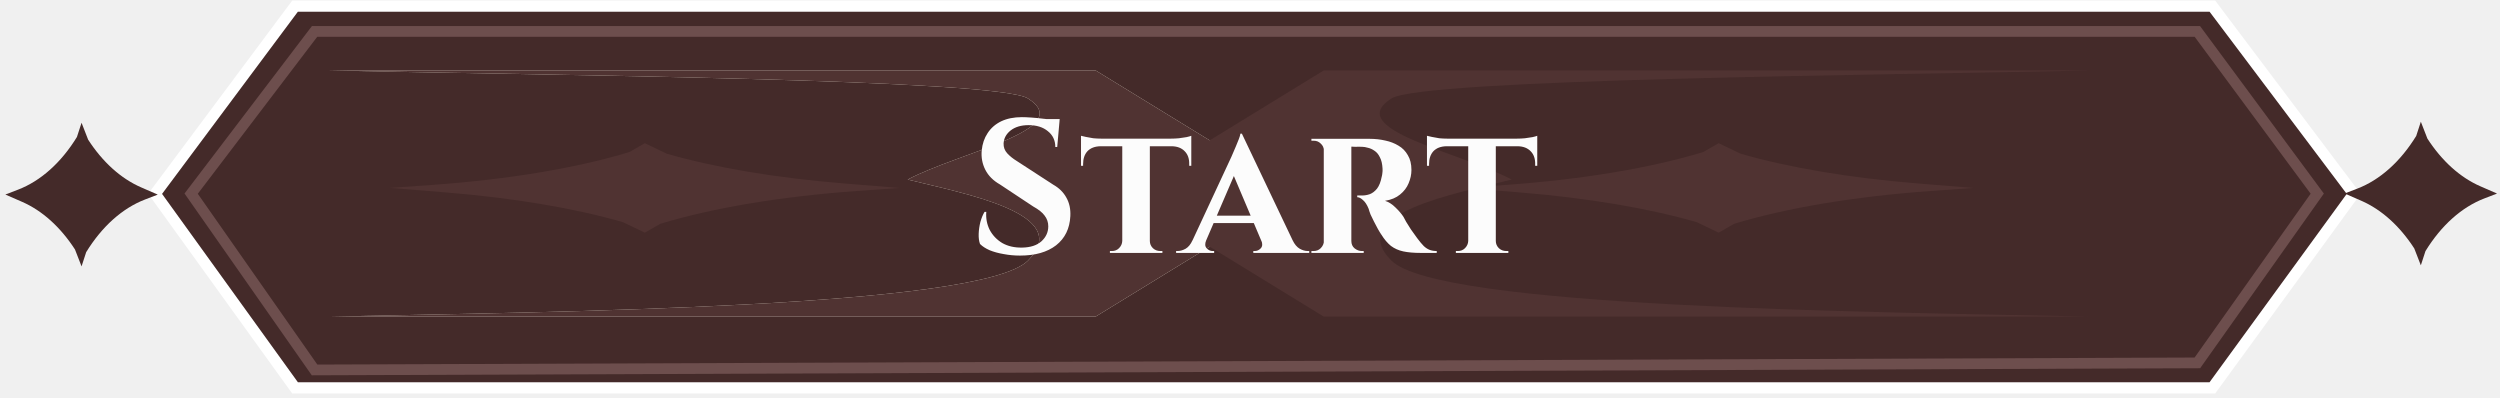
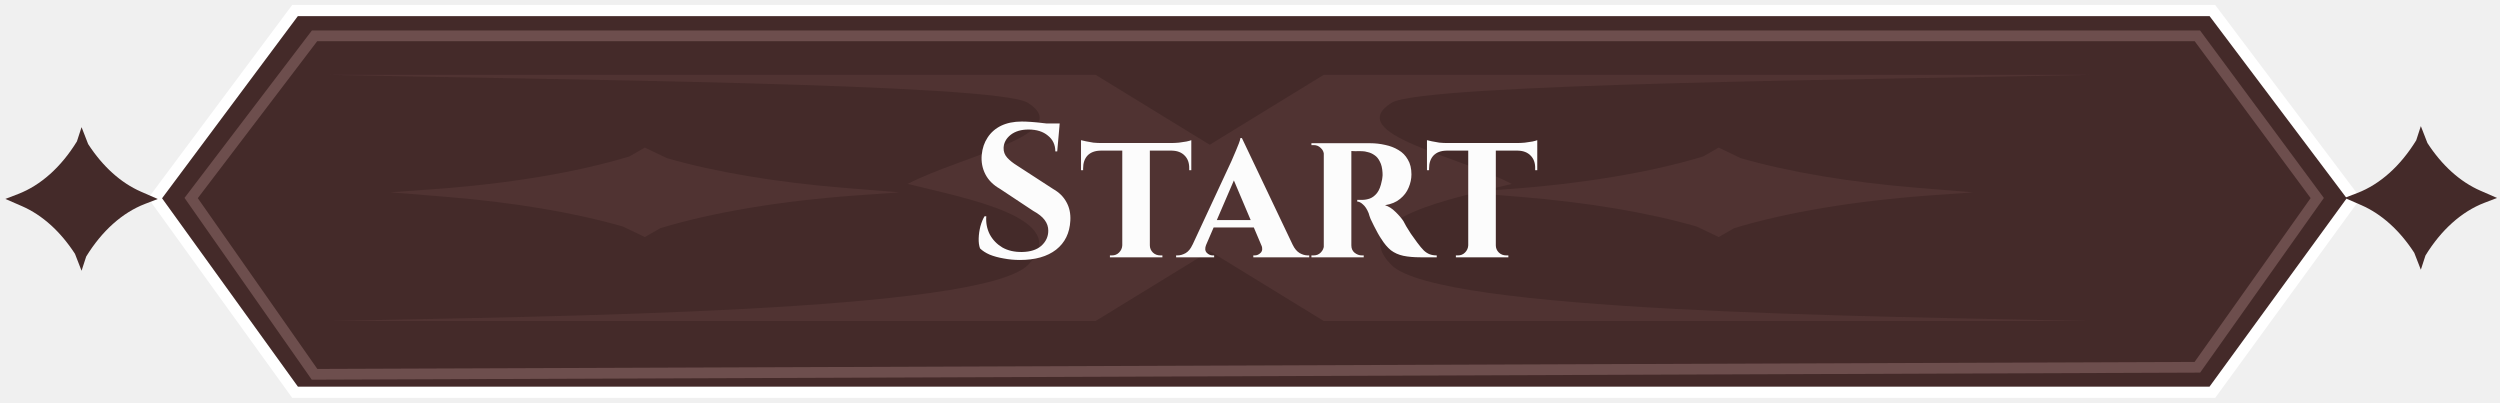
- <svg xmlns="http://www.w3.org/2000/svg" width="447" height="71" viewBox="0 0 447 71" fill="none">
-   <path d="M52.756 1.095H395.57L420.839 34.657L395.57 69.35H52.756L27.736 34.657L52.756 1.095Z" fill="#442A29" stroke="white" stroke-width="2" stroke-miterlimit="10" />
-   <path d="M15.409 45.086C18.222 40.505 21.877 37.23 25.93 35.671L28.208 34.796L25.209 33.489C21.61 31.917 18.351 28.979 15.758 24.973L14.582 21.951L13.755 24.493C10.943 29.075 7.287 32.349 3.234 33.908L0.956 34.784L3.956 36.091C7.555 37.662 10.813 40.601 13.407 44.606L14.582 47.629L15.409 45.086Z" fill="#442A29" />
-   <path d="M433.673 44.898C436.485 40.317 440.141 37.042 444.194 35.483L446.472 34.608L443.473 33.301C439.874 31.729 436.615 28.791 434.021 24.785L432.846 21.763L432.019 24.305C429.206 28.887 425.551 32.161 421.498 33.72L419.22 34.596L422.219 35.903C425.818 37.474 429.077 40.413 431.671 44.419L432.846 47.441L433.673 44.898Z" fill="#442A29" />
-   <path d="M195.912 12.602H58.794C96.421 13.435 178.294 14.102 183.794 17.602C192.519 23.154 171.794 27.102 162.294 32.102C172.294 34.602 192.194 38.202 183.794 46.602C175.394 55.002 99.127 55.769 58.794 56.602H195.912L231.794 34.602L195.912 12.602Z" fill="#EBE5D7" />
-   <path d="M195.912 12.602H58.794C96.421 13.435 178.294 14.102 183.794 17.602C192.519 23.154 171.794 27.102 162.294 32.102C172.294 34.602 192.194 38.202 183.794 46.602C175.394 55.002 99.127 55.769 58.794 56.602H195.912L231.794 34.602L195.912 12.602Z" fill="#503332" />
-   <path d="M118.055 40.018C127.447 37.163 139.654 35.123 153.188 34.151L160.794 33.606L150.779 32.791C138.761 31.812 127.88 29.981 119.219 27.485L115.294 25.602L112.533 27.186C103.141 30.041 90.933 32.081 77.4 33.053L69.794 33.598L79.809 34.413C91.827 35.392 102.708 37.223 111.369 39.719L115.294 41.602L118.055 40.018Z" fill="#503332" />
-   <path d="M310.055 40.018C319.447 37.163 331.654 35.123 345.188 34.151L352.794 33.606L342.779 32.791C330.761 31.812 319.88 29.981 311.219 27.485L307.294 25.602L304.533 27.186C295.141 30.041 282.933 32.081 269.4 33.053L261.794 33.598L271.809 34.413C283.827 35.392 294.708 37.223 303.369 39.719L307.294 41.602L310.055 40.018Z" fill="#503332" />
-   <path d="M236.676 12.602H373.794C336.167 13.435 254.294 14.102 248.794 17.602C240.069 23.154 260.794 27.102 270.294 32.102C260.294 34.602 240.394 38.202 248.794 46.602C257.194 55.002 333.461 55.769 373.794 56.602H236.676L200.794 34.602L236.676 12.602Z" fill="#503332" />
-   <path d="M182.706 20.947C183.159 20.947 183.715 20.969 184.372 21.015C185.052 21.06 185.743 21.128 186.446 21.218C187.171 21.287 187.795 21.366 188.316 21.456C188.86 21.524 189.234 21.604 189.438 21.695L189.03 26.285H188.69C188.69 25.106 188.248 24.165 187.364 23.462C186.503 22.737 185.347 22.375 183.896 22.375C182.581 22.375 181.516 22.692 180.7 23.326C179.907 23.961 179.487 24.732 179.442 25.639C179.419 26.319 179.635 26.908 180.088 27.407C180.541 27.905 181.119 28.37 181.822 28.8L188.316 33.017C189.359 33.606 190.141 34.377 190.662 35.328C191.206 36.281 191.444 37.391 191.376 38.66C191.263 40.882 190.413 42.616 188.826 43.862C187.239 45.087 185.086 45.699 182.366 45.699C181.369 45.699 180.394 45.608 179.442 45.426C178.513 45.268 177.685 45.041 176.96 44.746C176.235 44.429 175.657 44.055 175.226 43.624C175.045 43.126 174.965 42.525 174.988 41.822C175.011 41.12 175.113 40.406 175.294 39.681C175.498 38.955 175.747 38.355 176.042 37.879H176.348C176.257 39.035 176.461 40.111 176.96 41.108C177.481 42.083 178.229 42.865 179.204 43.455C180.201 44.021 181.38 44.293 182.74 44.27C184.236 44.248 185.392 43.874 186.208 43.148C187.024 42.401 187.432 41.505 187.432 40.462C187.432 39.76 187.217 39.125 186.786 38.559C186.378 37.992 185.698 37.448 184.746 36.926L178.796 32.983C177.595 32.303 176.722 31.43 176.178 30.364C175.634 29.299 175.419 28.143 175.532 26.896C175.645 25.718 175.997 24.686 176.586 23.802C177.175 22.896 177.98 22.193 179 21.695C180.043 21.196 181.278 20.947 182.706 20.947ZM189.472 21.287L189.404 22H185.392V21.287H189.472ZM205.592 24.924V45.222H200.662V24.924H205.592ZM213.004 24.788V26.148H193.284V24.788H213.004ZM213.004 26.047V29.651H212.63V29.345C212.653 28.37 212.381 27.599 211.814 27.032C211.27 26.466 210.511 26.171 209.536 26.148V26.047H213.004ZM213.004 24.279V25.128L209.4 24.788C209.831 24.788 210.296 24.766 210.794 24.721C211.293 24.652 211.746 24.584 212.154 24.517C212.562 24.426 212.846 24.346 213.004 24.279ZM200.73 43.081V45.222H198.452V44.883C198.452 44.883 198.509 44.883 198.622 44.883C198.758 44.883 198.826 44.883 198.826 44.883C199.325 44.883 199.744 44.712 200.084 44.373C200.447 44.01 200.64 43.579 200.662 43.081H200.73ZM205.49 43.081H205.592C205.592 43.579 205.774 44.01 206.136 44.373C206.499 44.712 206.941 44.883 207.462 44.883C207.462 44.883 207.519 44.883 207.632 44.883C207.768 44.883 207.836 44.883 207.836 44.883V45.222H205.49V43.081ZM196.752 26.047V26.148C195.755 26.171 194.984 26.466 194.44 27.032C193.919 27.599 193.658 28.37 193.658 29.345V29.651H193.284V26.047H196.752ZM193.284 24.279C193.488 24.324 193.783 24.392 194.168 24.483C194.576 24.573 195.018 24.652 195.494 24.721C195.993 24.766 196.446 24.788 196.854 24.788L193.284 25.128V24.279ZM222.052 23.904L232.116 45.053H226.37L220.046 30.127L222.052 23.904ZM215.66 42.978C215.411 43.59 215.445 44.066 215.762 44.407C216.079 44.724 216.431 44.883 216.816 44.883H217.088V45.222H210.288V44.883C210.288 44.883 210.333 44.883 210.424 44.883C210.515 44.883 210.56 44.883 210.56 44.883C211.013 44.883 211.489 44.746 211.988 44.474C212.487 44.18 212.895 43.681 213.212 42.978H215.66ZM222.052 23.904L222.12 27.985L214.742 45.12H212.226L220.182 28.018C220.227 27.883 220.329 27.645 220.488 27.305C220.647 26.942 220.817 26.545 220.998 26.114C221.179 25.661 221.349 25.242 221.508 24.857C221.667 24.448 221.757 24.131 221.78 23.904H222.052ZM225.01 38.559V39.885H216.34V38.559H225.01ZM225.52 42.978H231.13C231.47 43.681 231.889 44.18 232.388 44.474C232.887 44.746 233.363 44.883 233.816 44.883C233.816 44.883 233.861 44.883 233.952 44.883C234.043 44.883 234.088 44.883 234.088 44.883V45.222H224.092V44.883H224.364C224.749 44.883 225.101 44.724 225.418 44.407C225.735 44.066 225.769 43.59 225.52 42.978ZM241.281 24.823H244.953C245.882 24.823 246.789 24.924 247.673 25.128C248.557 25.31 249.35 25.616 250.053 26.047C250.756 26.454 251.311 27.021 251.719 27.747C252.15 28.449 252.365 29.333 252.365 30.398C252.365 31.192 252.195 31.985 251.855 32.779C251.538 33.549 251.028 34.218 250.325 34.785C249.645 35.351 248.75 35.725 247.639 35.907C248.296 36.111 248.92 36.507 249.509 37.096C250.121 37.686 250.597 38.241 250.937 38.763C251.028 38.944 251.186 39.239 251.413 39.647C251.64 40.032 251.923 40.485 252.263 41.007C252.626 41.505 253 42.026 253.385 42.571C253.838 43.182 254.235 43.658 254.575 43.998C254.915 44.316 255.266 44.542 255.629 44.678C255.992 44.815 256.411 44.883 256.887 44.883V45.222H254.031C252.807 45.222 251.764 45.132 250.903 44.95C250.064 44.769 249.328 44.441 248.693 43.965C248.081 43.466 247.514 42.797 246.993 41.959C246.789 41.664 246.574 41.312 246.347 40.904C246.12 40.474 245.894 40.043 245.667 39.612C245.44 39.182 245.236 38.763 245.055 38.355C244.896 37.947 244.783 37.606 244.715 37.334C244.42 36.609 244.08 36.088 243.695 35.77C243.332 35.431 242.992 35.261 242.675 35.261V34.955C242.675 34.955 242.754 34.955 242.913 34.955C243.072 34.955 243.276 34.955 243.525 34.955C244.001 34.955 244.466 34.875 244.919 34.717C245.395 34.535 245.826 34.206 246.211 33.73C246.596 33.232 246.88 32.507 247.061 31.555C247.106 31.419 247.14 31.226 247.163 30.977C247.208 30.727 247.22 30.444 247.197 30.127C247.152 29.288 246.993 28.619 246.721 28.12C246.472 27.599 246.154 27.214 245.769 26.965C245.384 26.692 244.987 26.511 244.579 26.421C244.194 26.307 243.854 26.25 243.559 26.25C243.128 26.228 242.732 26.228 242.369 26.25C242.029 26.25 241.768 26.239 241.587 26.216C241.564 26.216 241.53 26.103 241.485 25.877C241.44 25.627 241.394 25.389 241.349 25.163C241.304 24.936 241.281 24.823 241.281 24.823ZM241.621 24.823V45.222H236.691V24.823H241.621ZM236.793 43.081L236.929 45.222H234.481V44.883C234.504 44.883 234.56 44.883 234.651 44.883C234.764 44.883 234.844 44.883 234.889 44.883C235.388 44.883 235.807 44.712 236.147 44.373C236.51 44.01 236.702 43.579 236.725 43.081H236.793ZM236.793 26.93H236.725C236.702 26.409 236.51 25.99 236.147 25.672C235.807 25.332 235.399 25.163 234.923 25.163C234.855 25.163 234.764 25.163 234.651 25.163C234.56 25.163 234.504 25.163 234.481 25.163V24.823H236.929L236.793 26.93ZM241.553 43.081H241.621C241.621 43.647 241.814 44.089 242.199 44.407C242.607 44.724 243.038 44.883 243.491 44.883C243.491 44.883 243.536 44.883 243.627 44.883C243.718 44.883 243.786 44.883 243.831 44.883V45.222H241.383L241.553 43.081ZM267.45 24.924V45.222H262.52V24.924H267.45ZM274.862 24.788V26.148H255.142V24.788H274.862ZM274.862 26.047V29.651H274.488V29.345C274.51 28.37 274.238 27.599 273.672 27.032C273.128 26.466 272.368 26.171 271.394 26.148V26.047H274.862ZM274.862 24.279V25.128L271.258 24.788C271.688 24.788 272.153 24.766 272.652 24.721C273.15 24.652 273.604 24.584 274.012 24.517C274.42 24.426 274.703 24.346 274.862 24.279ZM262.588 43.081V45.222H260.31V44.883C260.31 44.883 260.366 44.883 260.48 44.883C260.616 44.883 260.684 44.883 260.684 44.883C261.182 44.883 261.602 44.712 261.942 44.373C262.304 44.01 262.497 43.579 262.52 43.081H262.588ZM267.348 43.081H267.45C267.45 43.579 267.631 44.01 267.994 44.373C268.356 44.712 268.798 44.883 269.32 44.883C269.32 44.883 269.376 44.883 269.49 44.883C269.626 44.883 269.694 44.883 269.694 44.883V45.222H267.348V43.081ZM258.61 26.047V26.148C257.612 26.171 256.842 26.466 256.298 27.032C255.776 27.599 255.516 28.37 255.516 29.345V29.651H255.142V26.047H258.61ZM255.142 24.279C255.346 24.324 255.64 24.392 256.026 24.483C256.434 24.573 256.876 24.652 257.352 24.721C257.85 24.766 258.304 24.788 258.712 24.788L255.142 25.128V24.279Z" fill="#FCFCFC" />
-   <path d="M56.243 5.623H392.89L414.325 34.622L392.89 64.883L56.243 66.144L34.178 34.622L56.243 5.623Z" stroke="#6D4E4D" stroke-width="1.916" stroke-miterlimit="10" />
+ <svg xmlns="http://www.w3.org/2000/svg" width="447" height="72" viewBox="0 0 447 72" fill="none">
+   <path d="M52.756 1.879H395.57L420.839 35.442L395.57 70.135H52.756L27.736 35.442L52.756 1.879Z" fill="#442A29" stroke="white" stroke-width="2" stroke-miterlimit="10" />
+   <path d="M15.41 45.87C18.223 41.289 21.878 38.015 25.931 36.456L28.209 35.58L25.21 34.273C21.611 32.702 18.352 29.763 15.759 25.757L14.583 22.735L13.756 25.278C10.944 29.859 7.288 33.133 3.235 34.693L0.957 35.568L3.957 36.875C7.556 38.447 10.814 41.385 13.408 45.391L14.583 48.413L15.41 45.87Z" fill="#442A29" />
+   <path d="M433.674 45.683C436.486 41.101 440.142 37.827 444.195 36.268L446.473 35.392L443.474 34.085C439.875 32.514 436.616 29.575 434.022 25.57L432.847 22.547L432.02 25.09C429.207 29.671 425.552 32.946 421.499 34.505L419.221 35.38L422.22 36.688C425.819 38.259 429.078 41.197 431.672 45.203L432.847 48.225L433.674 45.683Z" fill="#442A29" />
+   <path d="M195.913 13.386H58.795C96.422 14.22 178.295 14.886 183.795 18.386C192.52 23.939 171.795 27.886 162.295 32.886C172.295 35.386 192.195 38.986 183.795 47.386C175.395 55.786 99.128 56.553 58.795 57.386H195.913L231.795 35.386L195.913 13.386Z" fill="#503332" />
+   <path d="M118.056 40.802C127.448 37.947 139.655 35.907 153.189 34.936L160.795 34.39L150.78 33.576C138.762 32.597 127.881 30.766 119.22 28.27L115.295 26.386L112.534 27.971C103.142 30.826 90.934 32.866 77.401 33.837L69.795 34.383L79.81 35.197C91.828 36.176 102.709 38.007 111.37 40.503L115.295 42.386L118.056 40.802Z" fill="#503332" />
+   <path d="M310.056 40.802C319.448 37.947 331.655 35.907 345.189 34.936L352.795 34.39L342.78 33.576C330.762 32.597 319.881 30.766 311.22 28.27L307.295 26.386L304.534 27.971C295.142 30.826 282.934 32.866 269.401 33.837L261.795 34.383L271.81 35.197C283.828 36.176 294.709 38.007 303.37 40.503L307.295 42.386L310.056 40.802Z" fill="#503332" />
+   <path d="M236.676 13.386H373.795C336.168 14.22 254.295 14.886 248.795 18.386C240.07 23.939 260.795 27.886 270.295 32.886C260.295 35.386 240.395 38.986 248.795 47.386C257.195 55.786 333.462 56.553 373.795 57.386H236.676L200.795 35.386L236.676 13.386Z" fill="#503332" />
+   <path d="M182.707 21.731C183.16 21.731 183.716 21.753 184.373 21.799C185.053 21.844 185.744 21.912 186.447 22.003C187.172 22.071 187.796 22.15 188.317 22.241C188.861 22.309 189.235 22.388 189.439 22.479L189.031 27.069H188.691C188.691 25.89 188.249 24.949 187.365 24.247C186.504 23.521 185.348 23.159 183.897 23.159C182.582 23.159 181.517 23.476 180.701 24.111C179.908 24.745 179.488 25.516 179.443 26.423C179.42 27.103 179.636 27.692 180.089 28.191C180.542 28.689 181.12 29.154 181.823 29.585L188.317 33.801C189.36 34.39 190.142 35.161 190.663 36.113C191.207 37.065 191.445 38.175 191.377 39.445C191.264 41.666 190.414 43.4 188.827 44.647C187.24 45.871 185.087 46.483 182.367 46.483C181.37 46.483 180.395 46.392 179.443 46.211C178.514 46.052 177.686 45.825 176.961 45.531C176.236 45.213 175.658 44.839 175.227 44.409C175.046 43.91 174.966 43.309 174.989 42.607C175.012 41.904 175.114 41.19 175.295 40.465C175.499 39.739 175.748 39.139 176.043 38.663H176.349C176.258 39.819 176.462 40.895 176.961 41.893C177.482 42.867 178.23 43.649 179.205 44.239C180.202 44.805 181.381 45.077 182.741 45.055C184.237 45.032 185.393 44.658 186.209 43.933C187.025 43.185 187.433 42.289 187.433 41.247C187.433 40.544 187.218 39.909 186.787 39.343C186.379 38.776 185.699 38.232 184.747 37.711L178.797 33.767C177.596 33.087 176.723 32.214 176.179 31.149C175.635 30.083 175.42 28.927 175.533 27.681C175.646 26.502 175.998 25.471 176.587 24.587C177.176 23.68 177.981 22.977 179.001 22.479C180.044 21.98 181.279 21.731 182.707 21.731ZM189.473 22.071L189.405 22.785H185.393V22.071H189.473ZM205.593 25.709V46.007H200.663V25.709H205.593ZM213.005 25.573V26.933H193.285V25.573H213.005ZM213.005 26.831V30.435H212.631V30.129C212.654 29.154 212.382 28.383 211.815 27.817C211.271 27.25 210.512 26.955 209.537 26.933V26.831H213.005ZM213.005 25.063V25.913L209.401 25.573C209.832 25.573 210.297 25.55 210.795 25.505C211.294 25.437 211.747 25.369 212.155 25.301C212.563 25.21 212.847 25.131 213.005 25.063ZM200.731 43.865V46.007H198.453V45.667C198.453 45.667 198.51 45.667 198.623 45.667C198.759 45.667 198.827 45.667 198.827 45.667C199.326 45.667 199.745 45.497 200.085 45.157C200.448 44.794 200.641 44.363 200.663 43.865H200.731ZM205.491 43.865H205.593C205.593 44.363 205.775 44.794 206.137 45.157C206.5 45.497 206.942 45.667 207.463 45.667C207.463 45.667 207.52 45.667 207.633 45.667C207.769 45.667 207.837 45.667 207.837 45.667V46.007H205.491V43.865ZM196.753 26.831V26.933C195.756 26.955 194.985 27.25 194.441 27.817C193.92 28.383 193.659 29.154 193.659 30.129V30.435H193.285V26.831H196.753ZM193.285 25.063C193.489 25.108 193.784 25.176 194.169 25.267C194.577 25.357 195.019 25.437 195.495 25.505C195.994 25.55 196.447 25.573 196.855 25.573L193.285 25.913V25.063ZM222.053 24.689L232.117 45.837H226.371L220.047 30.911L222.053 24.689ZM215.661 43.763C215.412 44.375 215.446 44.851 215.763 45.191C216.08 45.508 216.432 45.667 216.817 45.667H217.089V46.007H210.289V45.667C210.289 45.667 210.334 45.667 210.425 45.667C210.516 45.667 210.561 45.667 210.561 45.667C211.014 45.667 211.49 45.531 211.989 45.259C212.488 44.964 212.896 44.465 213.213 43.763H215.661ZM222.053 24.689L222.121 28.769L214.743 45.905H212.227L220.183 28.803C220.228 28.667 220.33 28.429 220.489 28.089C220.648 27.726 220.818 27.329 220.999 26.899C221.18 26.445 221.35 26.026 221.509 25.641C221.668 25.233 221.758 24.915 221.781 24.689H222.053ZM225.011 39.343V40.669H216.341V39.343H225.011ZM225.521 43.763H231.131C231.471 44.465 231.89 44.964 232.389 45.259C232.888 45.531 233.364 45.667 233.817 45.667C233.817 45.667 233.862 45.667 233.953 45.667C234.044 45.667 234.089 45.667 234.089 45.667V46.007H224.093V45.667H224.365C224.75 45.667 225.102 45.508 225.419 45.191C225.736 44.851 225.77 44.375 225.521 43.763ZM241.282 25.607H244.954C245.883 25.607 246.79 25.709 247.674 25.913C248.558 26.094 249.351 26.4 250.054 26.831C250.757 27.239 251.312 27.805 251.72 28.531C252.151 29.233 252.366 30.117 252.366 31.183C252.366 31.976 252.196 32.769 251.856 33.563C251.539 34.333 251.029 35.002 250.326 35.569C249.646 36.135 248.751 36.509 247.64 36.691C248.297 36.895 248.921 37.291 249.51 37.881C250.122 38.47 250.598 39.025 250.938 39.547C251.029 39.728 251.187 40.023 251.414 40.431C251.641 40.816 251.924 41.269 252.264 41.791C252.627 42.289 253.001 42.811 253.386 43.355C253.839 43.967 254.236 44.443 254.576 44.783C254.916 45.1 255.267 45.327 255.63 45.463C255.993 45.599 256.412 45.667 256.888 45.667V46.007H254.032C252.808 46.007 251.765 45.916 250.904 45.735C250.065 45.553 249.329 45.225 248.694 44.749C248.082 44.25 247.515 43.581 246.994 42.743C246.79 42.448 246.575 42.097 246.348 41.689C246.121 41.258 245.895 40.827 245.668 40.397C245.441 39.966 245.237 39.547 245.056 39.139C244.897 38.731 244.784 38.391 244.716 38.119C244.421 37.393 244.081 36.872 243.696 36.555C243.333 36.215 242.993 36.045 242.676 36.045V35.739C242.676 35.739 242.755 35.739 242.914 35.739C243.073 35.739 243.277 35.739 243.526 35.739C244.002 35.739 244.467 35.659 244.92 35.501C245.396 35.319 245.827 34.991 246.212 34.515C246.597 34.016 246.881 33.291 247.062 32.339C247.107 32.203 247.141 32.01 247.164 31.761C247.209 31.511 247.221 31.228 247.198 30.911C247.153 30.072 246.994 29.403 246.722 28.905C246.473 28.383 246.155 27.998 245.77 27.749C245.385 27.477 244.988 27.295 244.58 27.205C244.195 27.091 243.855 27.035 243.56 27.035C243.129 27.012 242.733 27.012 242.37 27.035C242.03 27.035 241.769 27.023 241.588 27.001C241.565 27.001 241.531 26.887 241.486 26.661C241.441 26.411 241.395 26.173 241.35 25.947C241.305 25.72 241.282 25.607 241.282 25.607ZM241.622 25.607V46.007H236.692V25.607H241.622ZM236.794 43.865L236.93 46.007H234.482V45.667C234.505 45.667 234.561 45.667 234.652 45.667C234.765 45.667 234.845 45.667 234.89 45.667C235.389 45.667 235.808 45.497 236.148 45.157C236.511 44.794 236.703 44.363 236.726 43.865H236.794ZM236.794 27.715H236.726C236.703 27.193 236.511 26.774 236.148 26.457C235.808 26.117 235.4 25.947 234.924 25.947C234.856 25.947 234.765 25.947 234.652 25.947C234.561 25.947 234.505 25.947 234.482 25.947V25.607H236.93L236.794 27.715ZM241.554 43.865H241.622C241.622 44.431 241.815 44.873 242.2 45.191C242.608 45.508 243.039 45.667 243.492 45.667C243.492 45.667 243.537 45.667 243.628 45.667C243.719 45.667 243.787 45.667 243.832 45.667V46.007H241.384L241.554 43.865ZM267.451 25.709V46.007H262.521V25.709H267.451ZM274.863 25.573V26.933H255.143V25.573H274.863ZM274.863 26.831V30.435H274.489V30.129C274.511 29.154 274.239 28.383 273.673 27.817C273.129 27.25 272.369 26.955 271.395 26.933V26.831H274.863ZM274.863 25.063V25.913L271.259 25.573C271.689 25.573 272.154 25.55 272.653 25.505C273.151 25.437 273.605 25.369 274.013 25.301C274.421 25.21 274.704 25.131 274.863 25.063ZM262.589 43.865V46.007H260.311V45.667C260.311 45.667 260.367 45.667 260.481 45.667C260.617 45.667 260.685 45.667 260.685 45.667C261.183 45.667 261.603 45.497 261.943 45.157C262.305 44.794 262.498 44.363 262.521 43.865H262.589ZM267.349 43.865H267.451C267.451 44.363 267.632 44.794 267.995 45.157C268.357 45.497 268.799 45.667 269.321 45.667C269.321 45.667 269.377 45.667 269.491 45.667C269.627 45.667 269.695 45.667 269.695 45.667V46.007H267.349V43.865ZM258.611 26.831V26.933C257.613 26.955 256.843 27.25 256.299 27.817C255.777 28.383 255.517 29.154 255.517 30.129V30.435H255.143V26.831H258.611ZM255.143 25.063C255.347 25.108 255.641 25.176 256.027 25.267C256.435 25.357 256.877 25.437 257.353 25.505C257.851 25.55 258.305 25.573 258.713 25.573L255.143 25.913V25.063Z" fill="#FCFCFC" />
+   <path d="M56.243 6.407H392.89L414.325 35.407L392.89 65.667L56.243 66.928L34.178 35.407L56.243 6.407Z" stroke="#6D4E4D" stroke-width="1.916" stroke-miterlimit="10" />
</svg>
